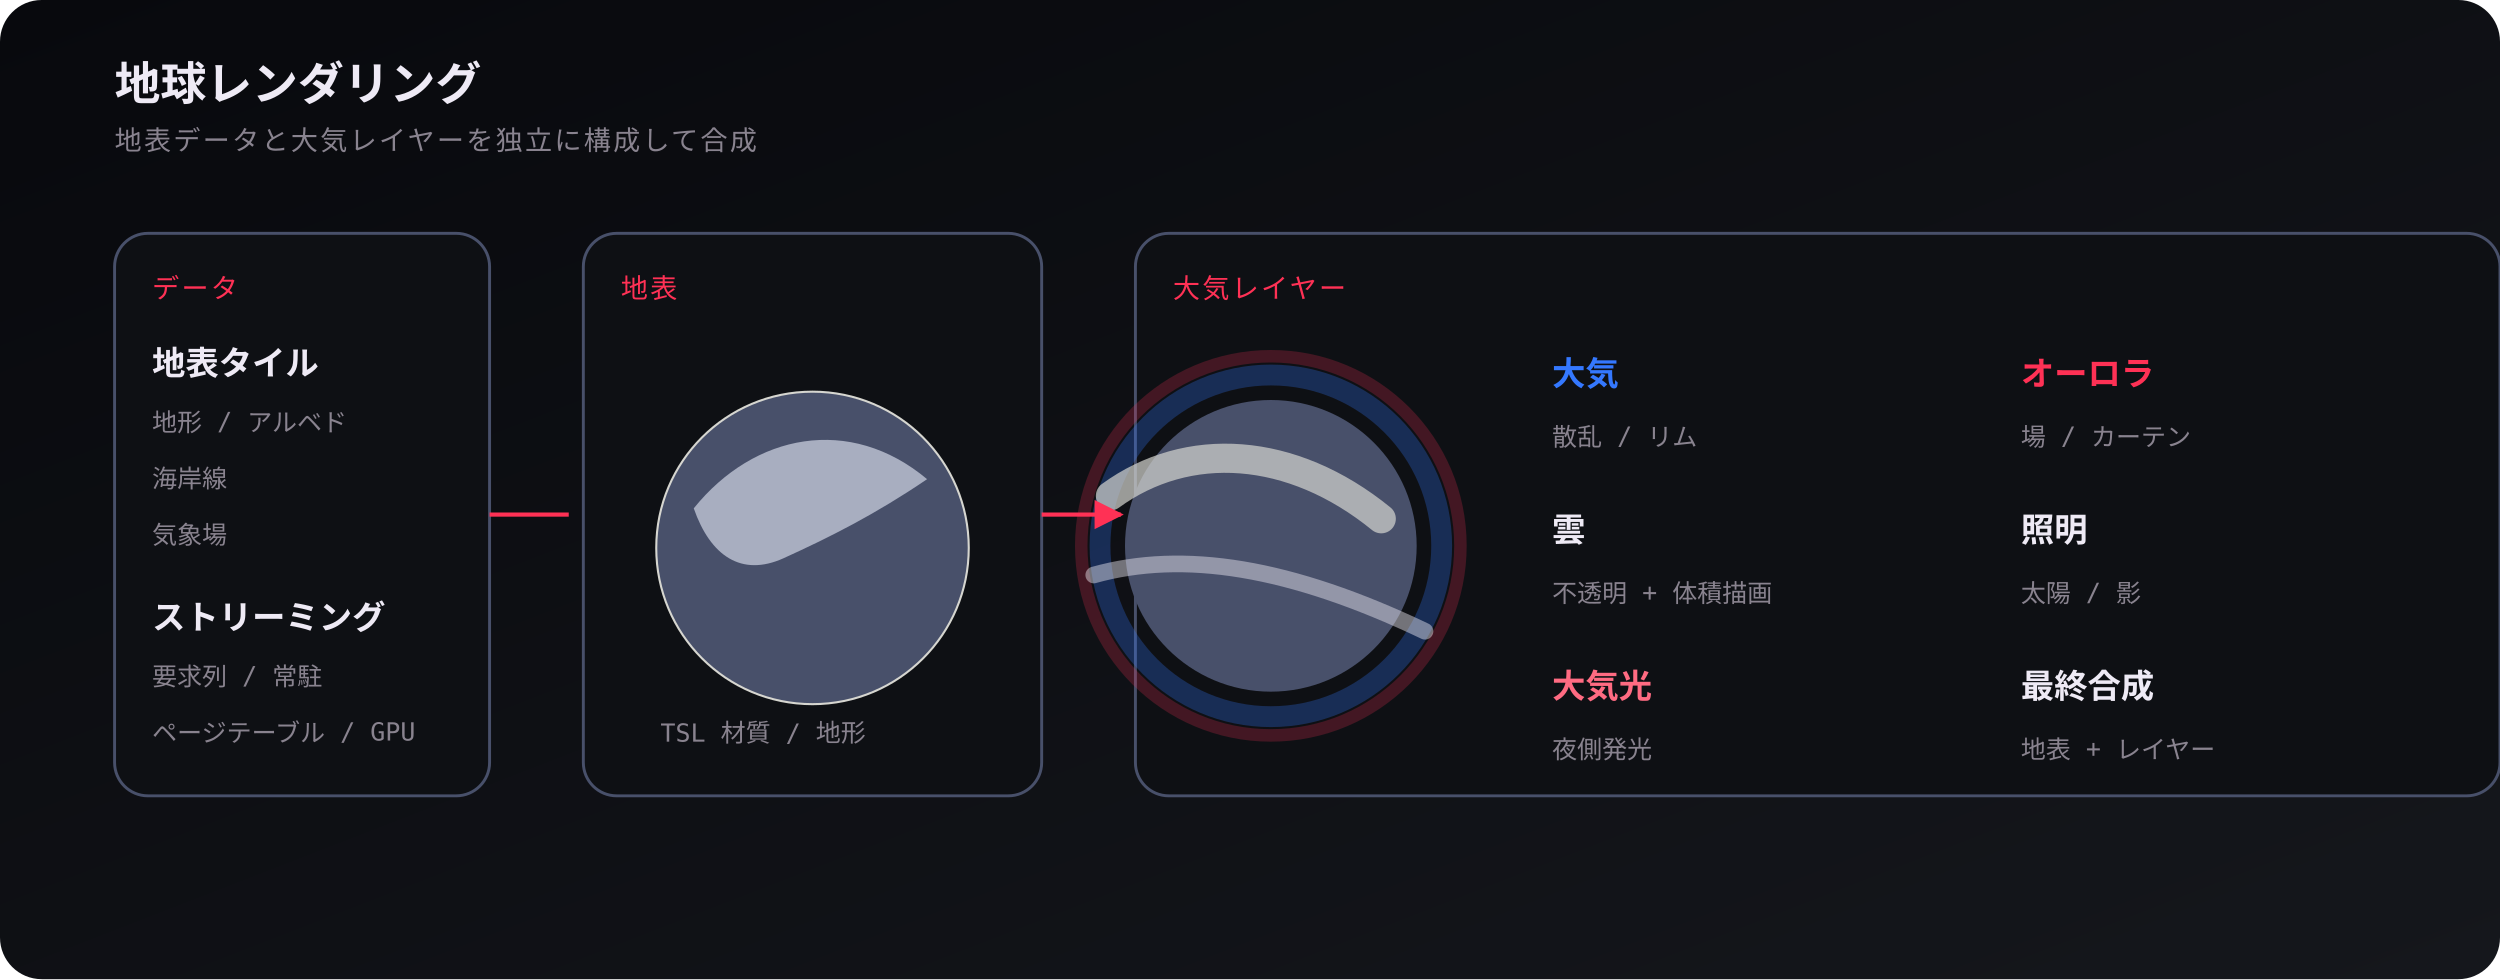
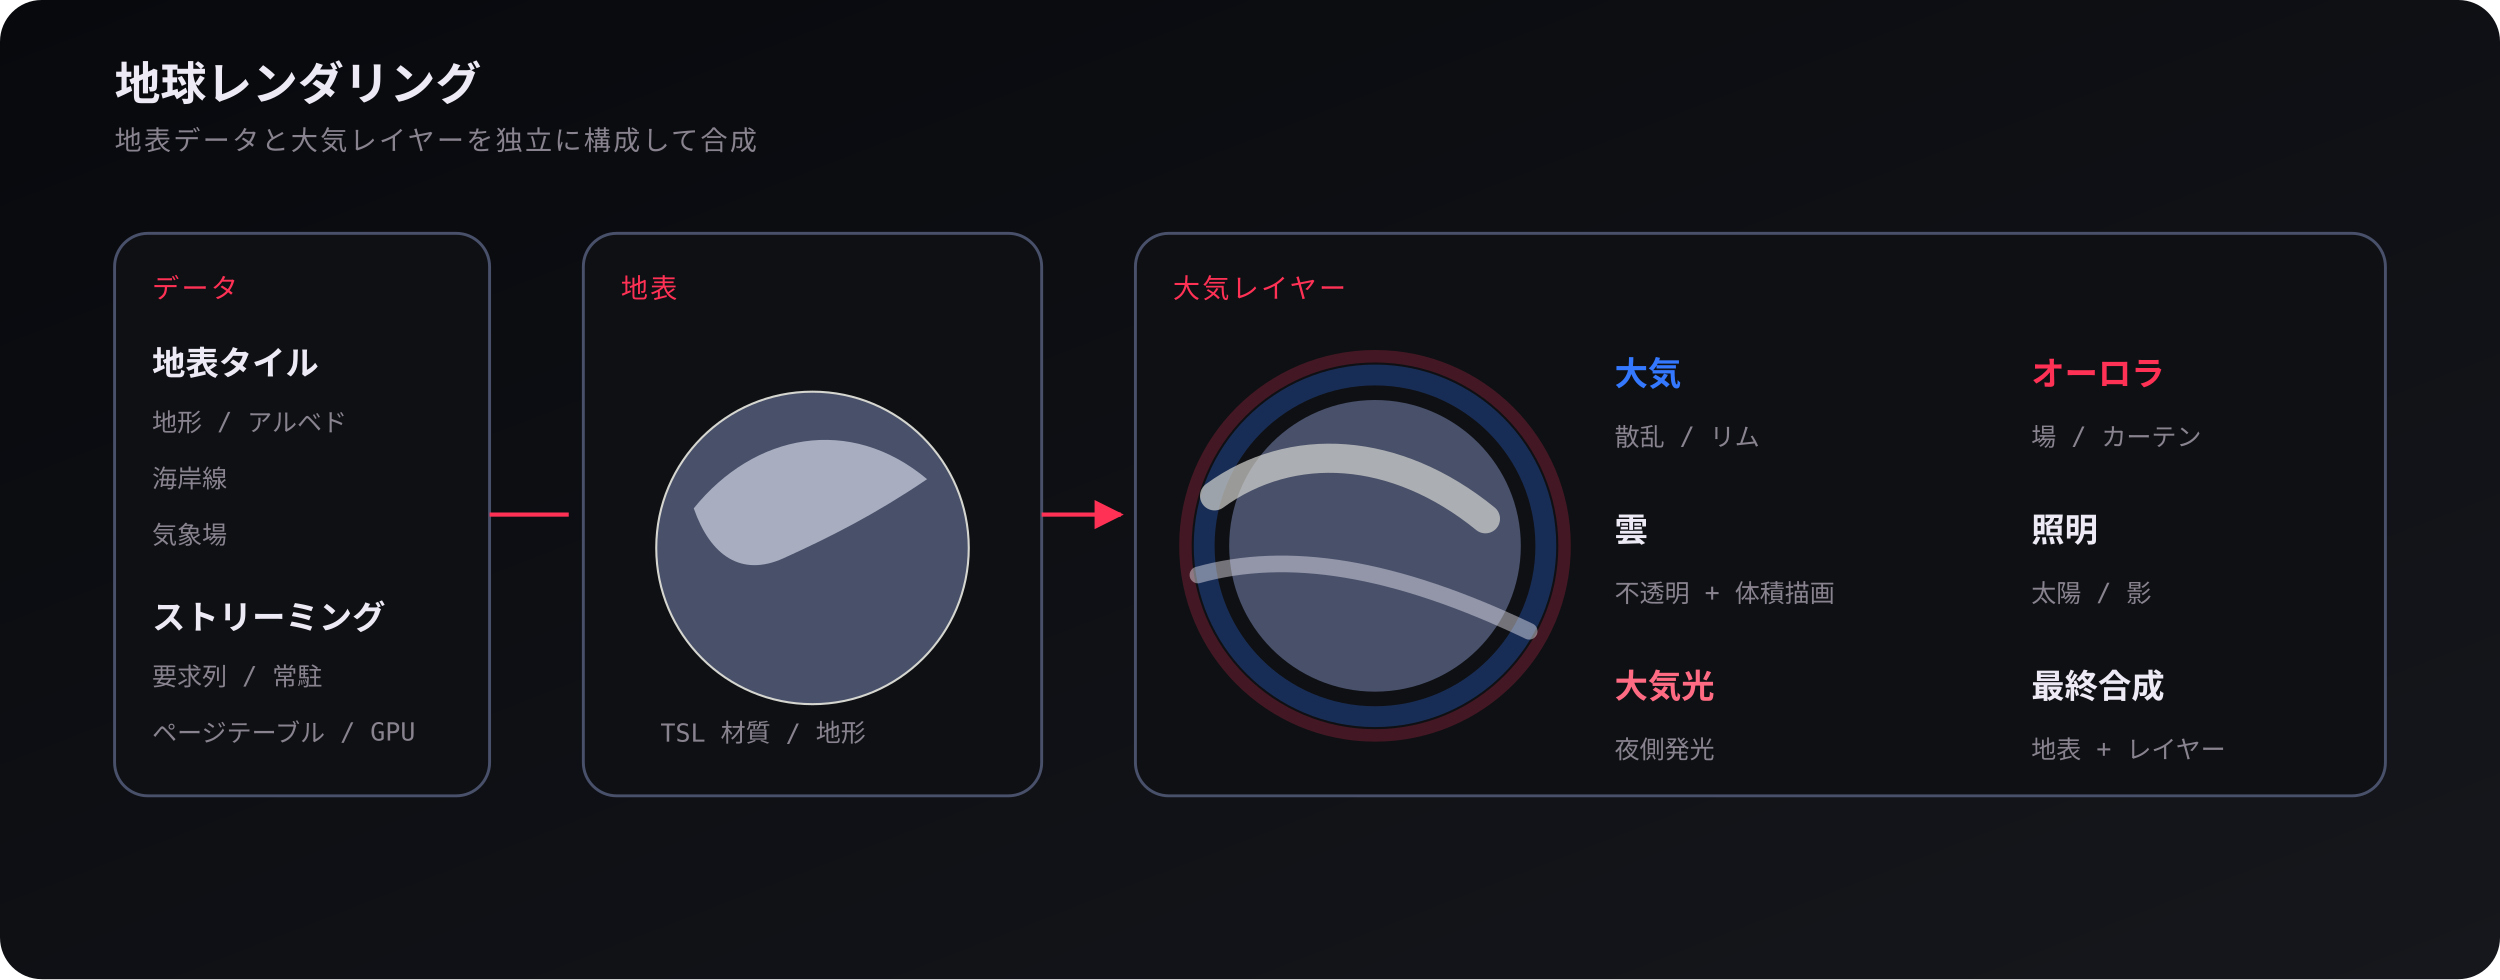
<svg xmlns="http://www.w3.org/2000/svg" width="1200" height="470" viewBox="0 0 1200 470">
  <defs>
    <style>
.m{font-family:ui-monospace,SFMono-Regular,Menlo,Consolas,monospace}.sans{font-family:system-ui,-apple-system,sans-serif}
.t{fill:#eeeaf5}.b{fill:#c3bec9}.d{fill:#89838f}.f{fill:#5f5a65}.a{fill:#ff3155}.an{fill:#ff6b82}.s{fill:#3478ff}
.box{fill:#0e1014;stroke:#48506a;stroke-width:1.4}.soft{fill:#15171c}.line{fill:none;stroke:#89838f;stroke-width:1.5}.accent{fill:none;stroke:#ff3155;stroke-width:2}.signal{fill:none;stroke:#3478ff;stroke-width:2}.dash{stroke-dasharray:7 7}
.h{font-size:22px;font-weight:700}.k{font-size:13px;letter-spacing:1.1px}.v{font-size:16px;font-weight:600}.sm{font-size:12px}.xs{font-size:10px;letter-spacing:.8px}
</style>
    <linearGradient id="bg" x1="0" y1="0" x2="1" y2="1">
      <stop stop-color="#08090d" />
      <stop offset="1" stop-color="#15171c" />
    </linearGradient>
    <filter id="glow">
      <feGaussianBlur stdDeviation="4" result="b" />
      <feMerge>
        <feMergeNode in="b" />
        <feMergeNode in="SourceGraphic" />
      </feMerge>
    </filter>
    <marker id="arrR" viewBox="0 0 10 10" refX="9" refY="5" markerWidth="7" markerHeight="7" orient="auto">
      <path d="M0 0L10 5 0 10Z" fill="#ff3155" />
    </marker>
    <marker id="arrB" viewBox="0 0 10 10" refX="9" refY="5" markerWidth="7" markerHeight="7" orient="auto">
      <path d="M0 0L10 5 0 10Z" fill="#3478ff" />
    </marker>
  </defs>
  <rect width="1200" height="470" rx="20" fill="url(#bg)" />
  <text x="55" y="48" class="m t h">地球レンダリング</text>
  <text x="55" y="72" class="m d k">地表データと大気レイヤーを独立に構成して合成</text>
  <g transform="translate(55 112)">
    <rect x="0" y="0" width="180" height="270" rx="16" class="box" />
    <text x="18" y="31" class="m a k">データ</text>
    <text x="18" y="68" class="sans t v">地表タイル</text>
    <text x="18" y="95" class="m d sm">地形 / アルベド</text>
    <text x="18" y="122" class="m d sm">海岸線</text>
    <text x="18" y="149" class="m d sm">気象場</text>
    <text x="18" y="190" class="sans t v">ストリーミング</text>
    <text x="18" y="217" class="m d sm">要求列 / 常駐</text>
    <text x="18" y="244" class="m d sm">ページテーブル / GPU</text>
    <rect x="225" y="0" width="220" height="270" rx="16" class="box" />
    <text x="243" y="31" class="m a k">地表</text>
    <circle cx="335" cy="151" r="75" fill="#48506a" stroke="#d6d6d0" />
    <path d="M278 132C307 96 353 87 390 118 365 135 343 146 321 156 301 165 286 155 278 132Z" fill="#a8aec0" />
    <text x="262" y="244" class="m d sm">TSL 材質 / 地形</text>
-     <rect x="490" y="0" width="655" height="270" rx="16" class="box" />
+     <rect x="490" y="0" width="600" height="270" rx="16" class="box" />
    <text x="508" y="31" class="m a k">大気レイヤー</text>
-     <g transform="translate(555 150)">
+     <g transform="translate(605 150)">
      <circle r="70" fill="#48506a" />
      <circle r="82" fill="none" stroke="#3478ff" stroke-width="10" opacity=".28" />
      <circle r="91" fill="none" stroke="#ff3155" stroke-width="6" opacity=".22" />
      <path d="M-77-24C-40-51 10-48 53-13" fill="none" stroke="#d6d6d0" stroke-width="14" stroke-linecap="round" opacity=".7" />
      <path d="M-85 14C-42 2 9 10 74 41" fill="none" stroke="#eeeaf5" stroke-width="8" stroke-linecap="round" opacity=".45" />
    </g>
-     <g transform="translate(690 73)">
+     <g transform="translate(720 73)">
      <text class="m s v">大気</text>
      <text y="29" class="m d sm">散乱 / リム</text>
      <text y="75" class="m t v">雲</text>
      <text y="104" class="m d sm">不透明 + 体積描画</text>
      <text y="150" class="m an v">大気光</text>
      <text y="179" class="m d sm">夜側発光</text>
    </g>
-     <g transform="translate(915 73)">
+     <g transform="translate(920 73)">
      <text class="m a v">オーロラ</text>
      <text y="29" class="m d sm">場 / カーテン</text>
      <text y="75" class="m t v">照明</text>
      <text y="104" class="m d sm">太陽 / 影</text>
      <text y="150" class="m t v">最終合成</text>
      <text y="179" class="m d sm">地表 + レイヤー</text>
    </g>
    <path d="M180 135H218M445 135H483" class="accent" marker-end="url(#arrR)" />
  </g>
</svg>
